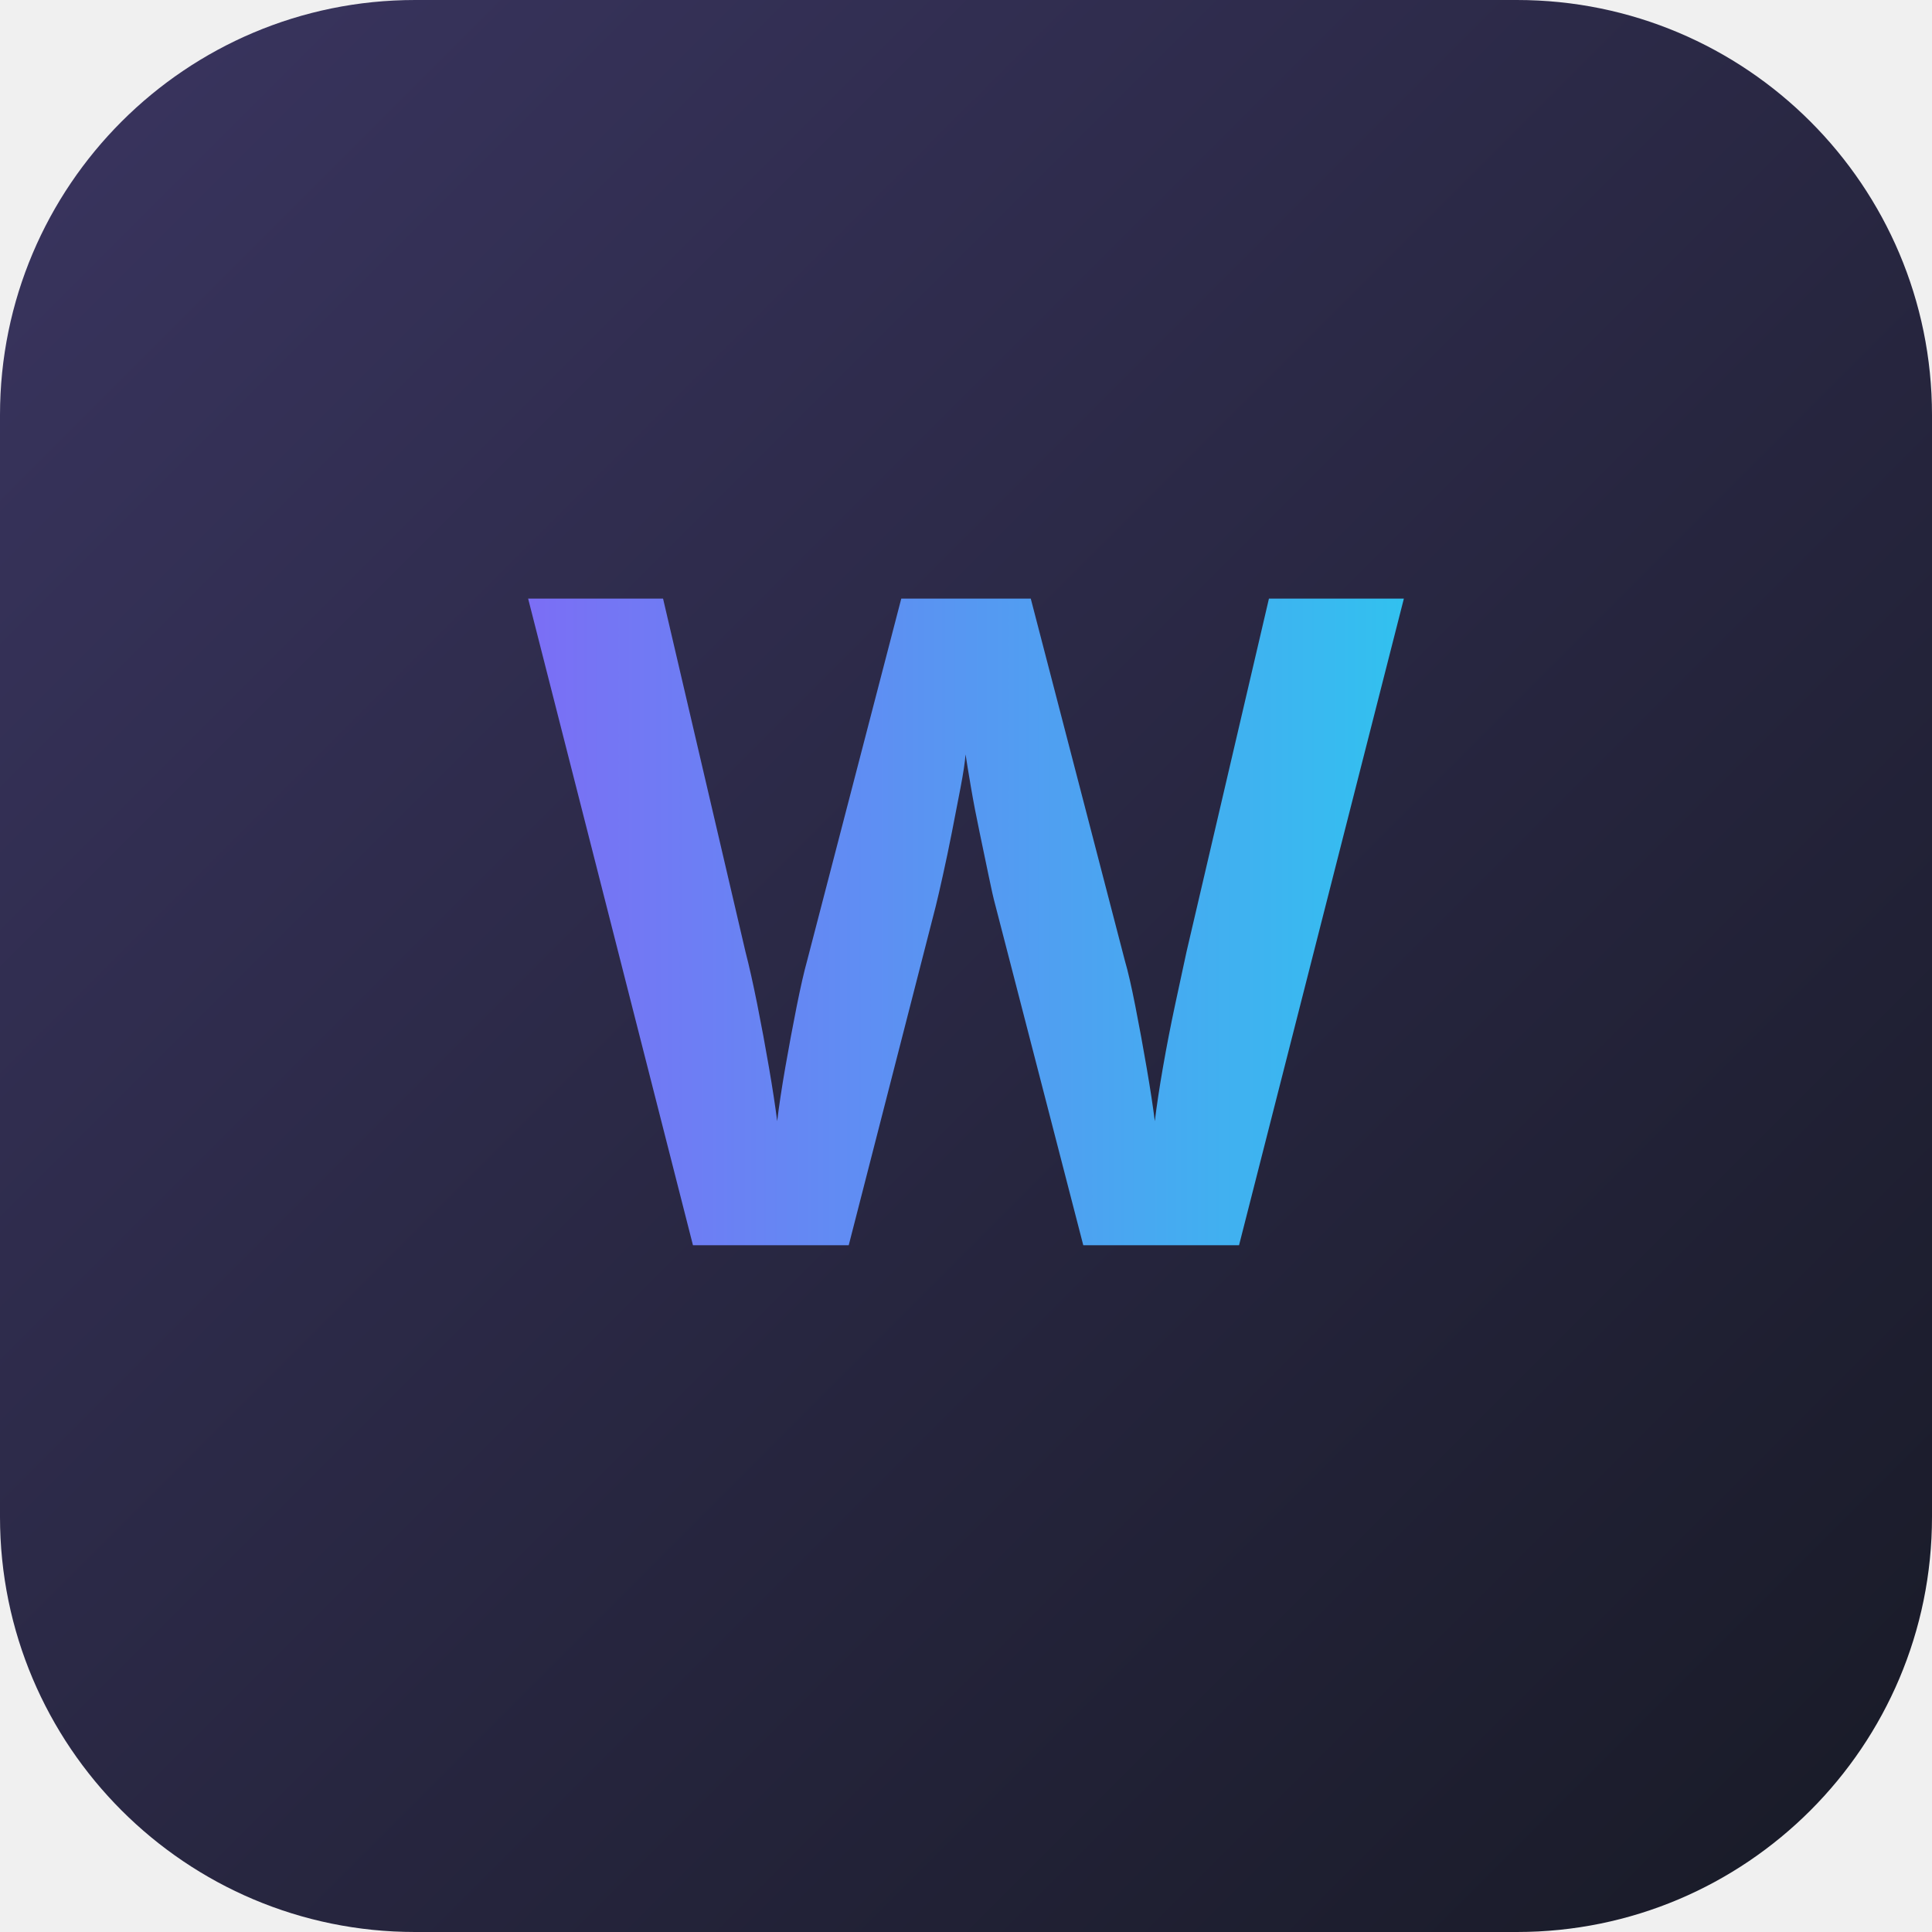
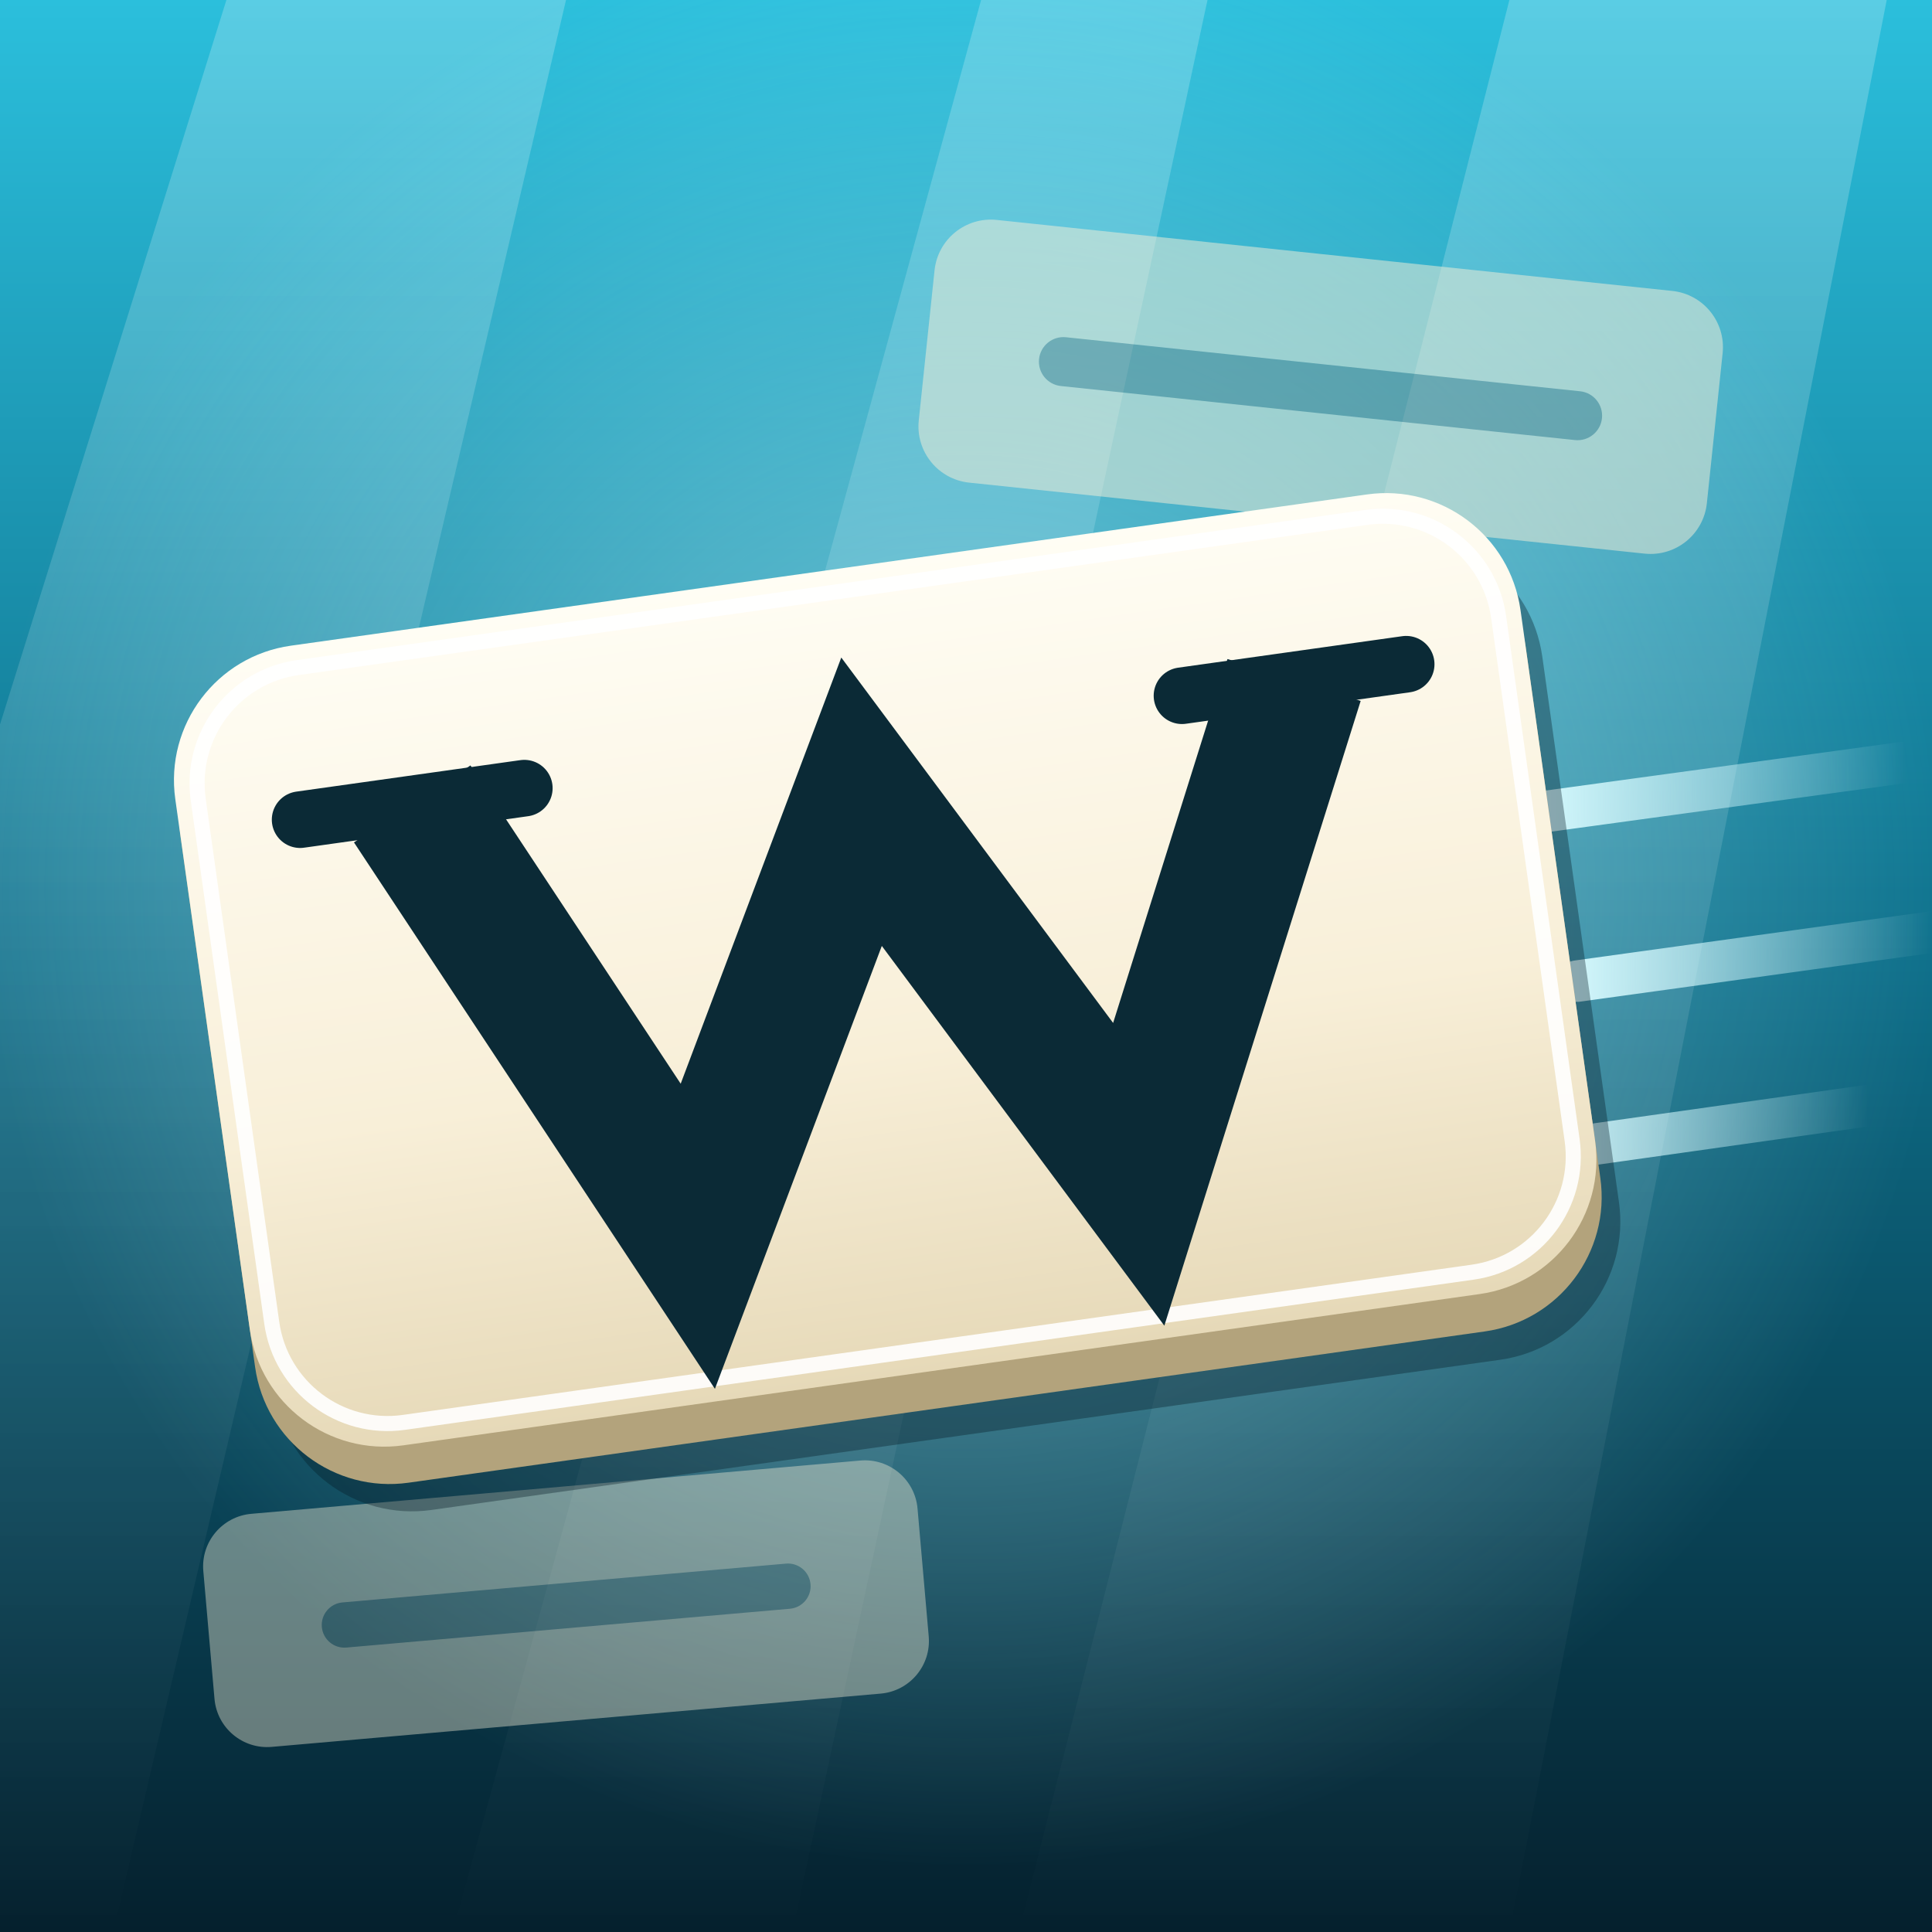
<svg xmlns="http://www.w3.org/2000/svg" viewBox="0 0 1024 1024">
  <defs>
-     <linearGradient id="bg" x1="0" y1="0" x2="1024" y2="1024" gradientUnits="userSpaceOnUse">
-       <stop offset="0" stop-color="#3a3560" />
-       <stop offset="1" stop-color="#181a26" />
+     <linearGradient id="bg" x1="0" y1="0" x2="0" y2="1024" gradientUnits="userSpaceOnUse">
+       <stop offset="0" stop-color="#2bbfdc" />
+       <stop offset="0.5" stop-color="#0e6f8a" />
+       <stop offset="1" stop-color="#05202d" />
    </linearGradient>
-     <linearGradient id="w" x1="180" y1="0" x2="844" y2="0" gradientUnits="userSpaceOnUse">
-       <stop offset="0" stop-color="#8b5cf6" />
-       <stop offset="1" stop-color="#22d3ee" />
+     <radialGradient id="glow" cx="512" cy="470" r="520" gradientUnits="userSpaceOnUse">
+       <stop offset="0" stop-color="#b9f6ff" stop-opacity="0.55" />
+       <stop offset="1" stop-color="#b9f6ff" stop-opacity="0" />
+     </radialGradient>
+     <linearGradient id="shaft" x1="0" y1="0" x2="0" y2="1024" gradientUnits="userSpaceOnUse">
+       <stop offset="0" stop-color="#ffffff" stop-opacity="0.22" />
+       <stop offset="1" stop-color="#ffffff" stop-opacity="0" />
+     </linearGradient>
+     <linearGradient id="paper" x1="0" y1="0" x2="0" y2="1">
+       <stop offset="0" stop-color="#fffdf4" />
+       <stop offset="0.6" stop-color="#f8efd8" />
+       <stop offset="1" stop-color="#e6d9b8" />
+     </linearGradient>
+     <linearGradient id="streak" x1="0" y1="0" x2="1" y2="0">
+       <stop offset="0" stop-color="#d9fbff" stop-opacity="0.95" />
+       <stop offset="1" stop-color="#d9fbff" stop-opacity="0" />
    </linearGradient>
  </defs>
-   <rect width="1024" height="1024" rx="220" fill="url(#bg)" />
-   <text x="512" y="660" font-family="system-ui, sans-serif" font-weight="700" font-size="480" text-anchor="middle" fill="url(#w)">W</text>
+   <rect width="1024" height="1024" fill="url(#bg)" />
+   <polygon points="120,0 300,0 60,1024 -200,1024" fill="url(#shaft)" />
+   <polygon points="520,0 640,0 420,1024 240,1024" fill="url(#shaft)" />
+   <polygon points="800,0 1000,0 800,1024 540,1024" fill="url(#shaft)" />
+   <rect width="1024" height="1024" fill="url(#glow)" />
+   <g transform="translate(700 205) rotate(6)" opacity="0.5">
+     <rect x="-210" y="-70" width="420" height="140" rx="30" fill="#f8efd8" />
+     <rect x="-150" y="-12" width="300" height="26" rx="13" fill="#0e4a5e" opacity="0.55" />
+   </g>
+   <g transform="translate(300 850) rotate(-5)" opacity="0.4">
+     <rect x="-190" y="-62" width="380" height="124" rx="28" fill="#f8efd8" />
+     <rect x="-130" y="-11" width="260" height="24" rx="12" fill="#0e4a5e" opacity="0.55" />
+   </g>
+   <g stroke="url(#streak)" stroke-width="22" stroke-linecap="round">
+     <line x1="820" y1="430" x2="1010" y2="404" />
+     <line x1="836" y1="520" x2="1024" y2="494" />
+     <line x1="820" y1="610" x2="990" y2="586" />
+   </g>
+   <g transform="translate(470 520) rotate(-8)">
+     <rect x="-352" y="-196" width="720" height="440" rx="74" fill="#021821" opacity="0.35" />
+     <rect x="-360" y="-200" width="720" height="428" rx="72" fill="#b3a37c" />
+     <rect x="-360" y="-220" width="720" height="428" rx="72" fill="url(#paper)" />
+     <rect x="-348" y="-208" width="696" height="404" rx="62" fill="none" stroke="#ffffff" stroke-width="8" opacity="0.9" />
+     <path d="M-236 -128 L-118 120 L0 -96 L118 120 L236 -128" fill="none" stroke="#0b2a36" stroke-width="74" stroke-linejoin="miter" stroke-miterlimit="6" stroke-linecap="butt" />
+     <path d="M-296 -128 H-176 M176 -128 H296" stroke="#0b2a36" stroke-width="30" stroke-linecap="round" />
+   </g>
</svg>
